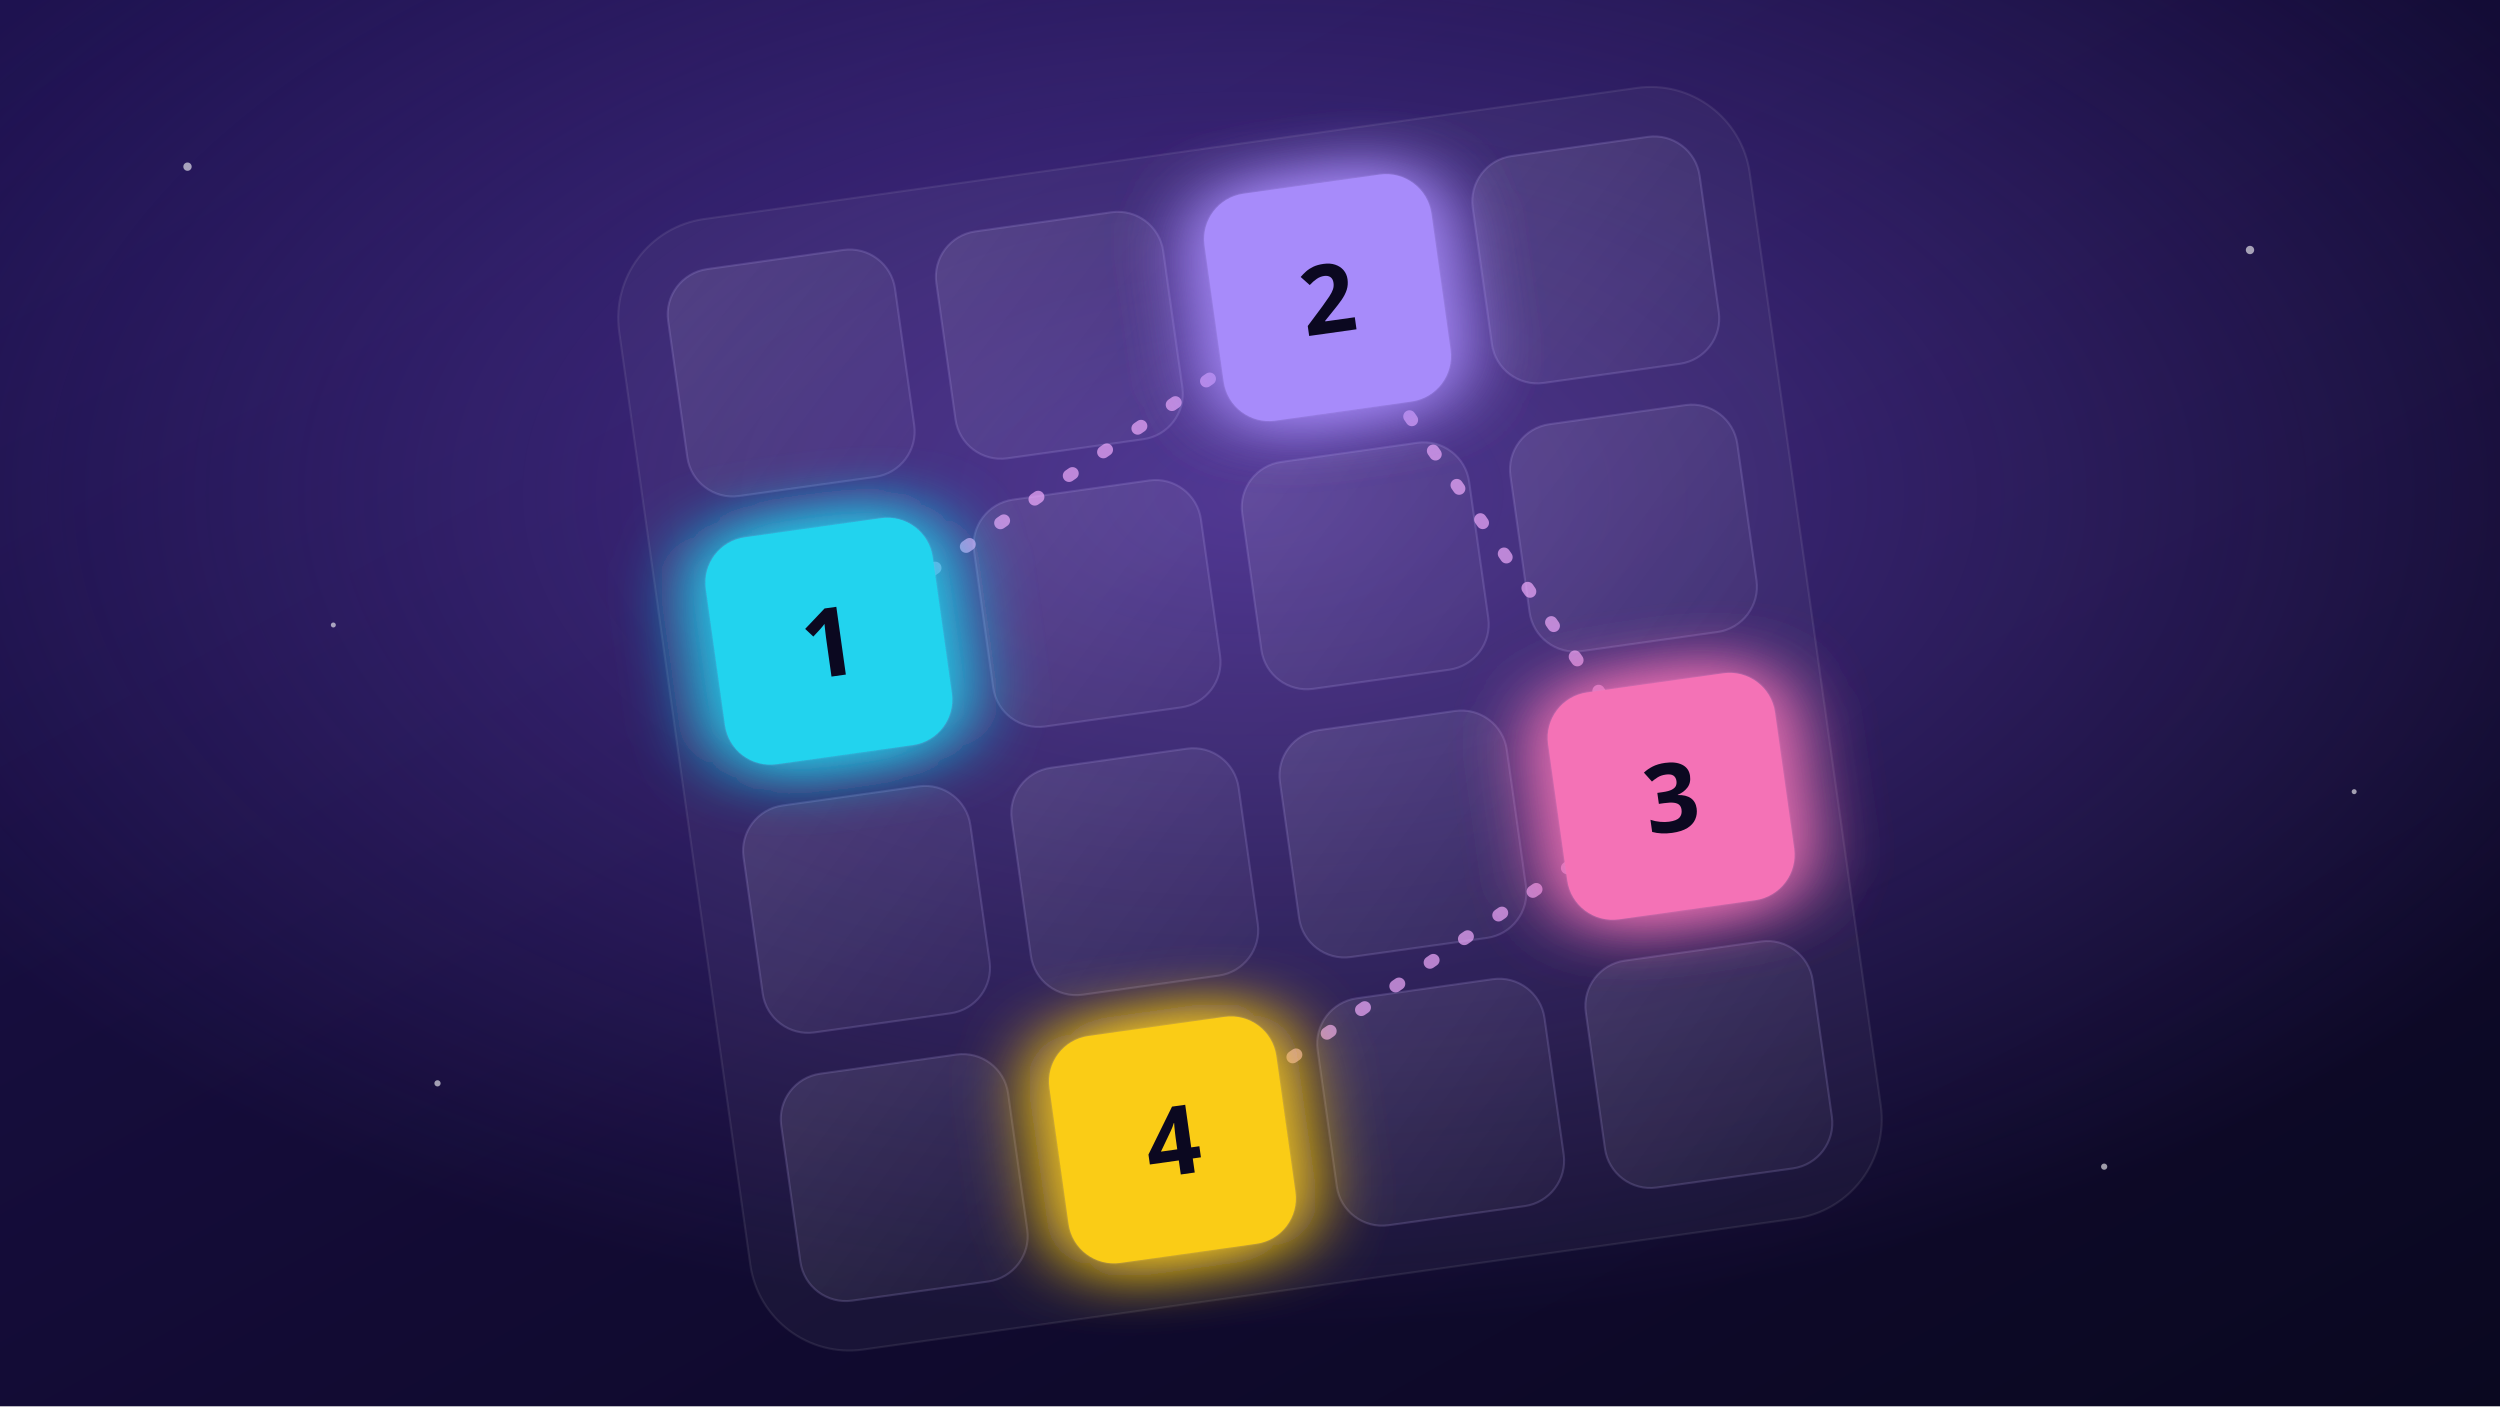
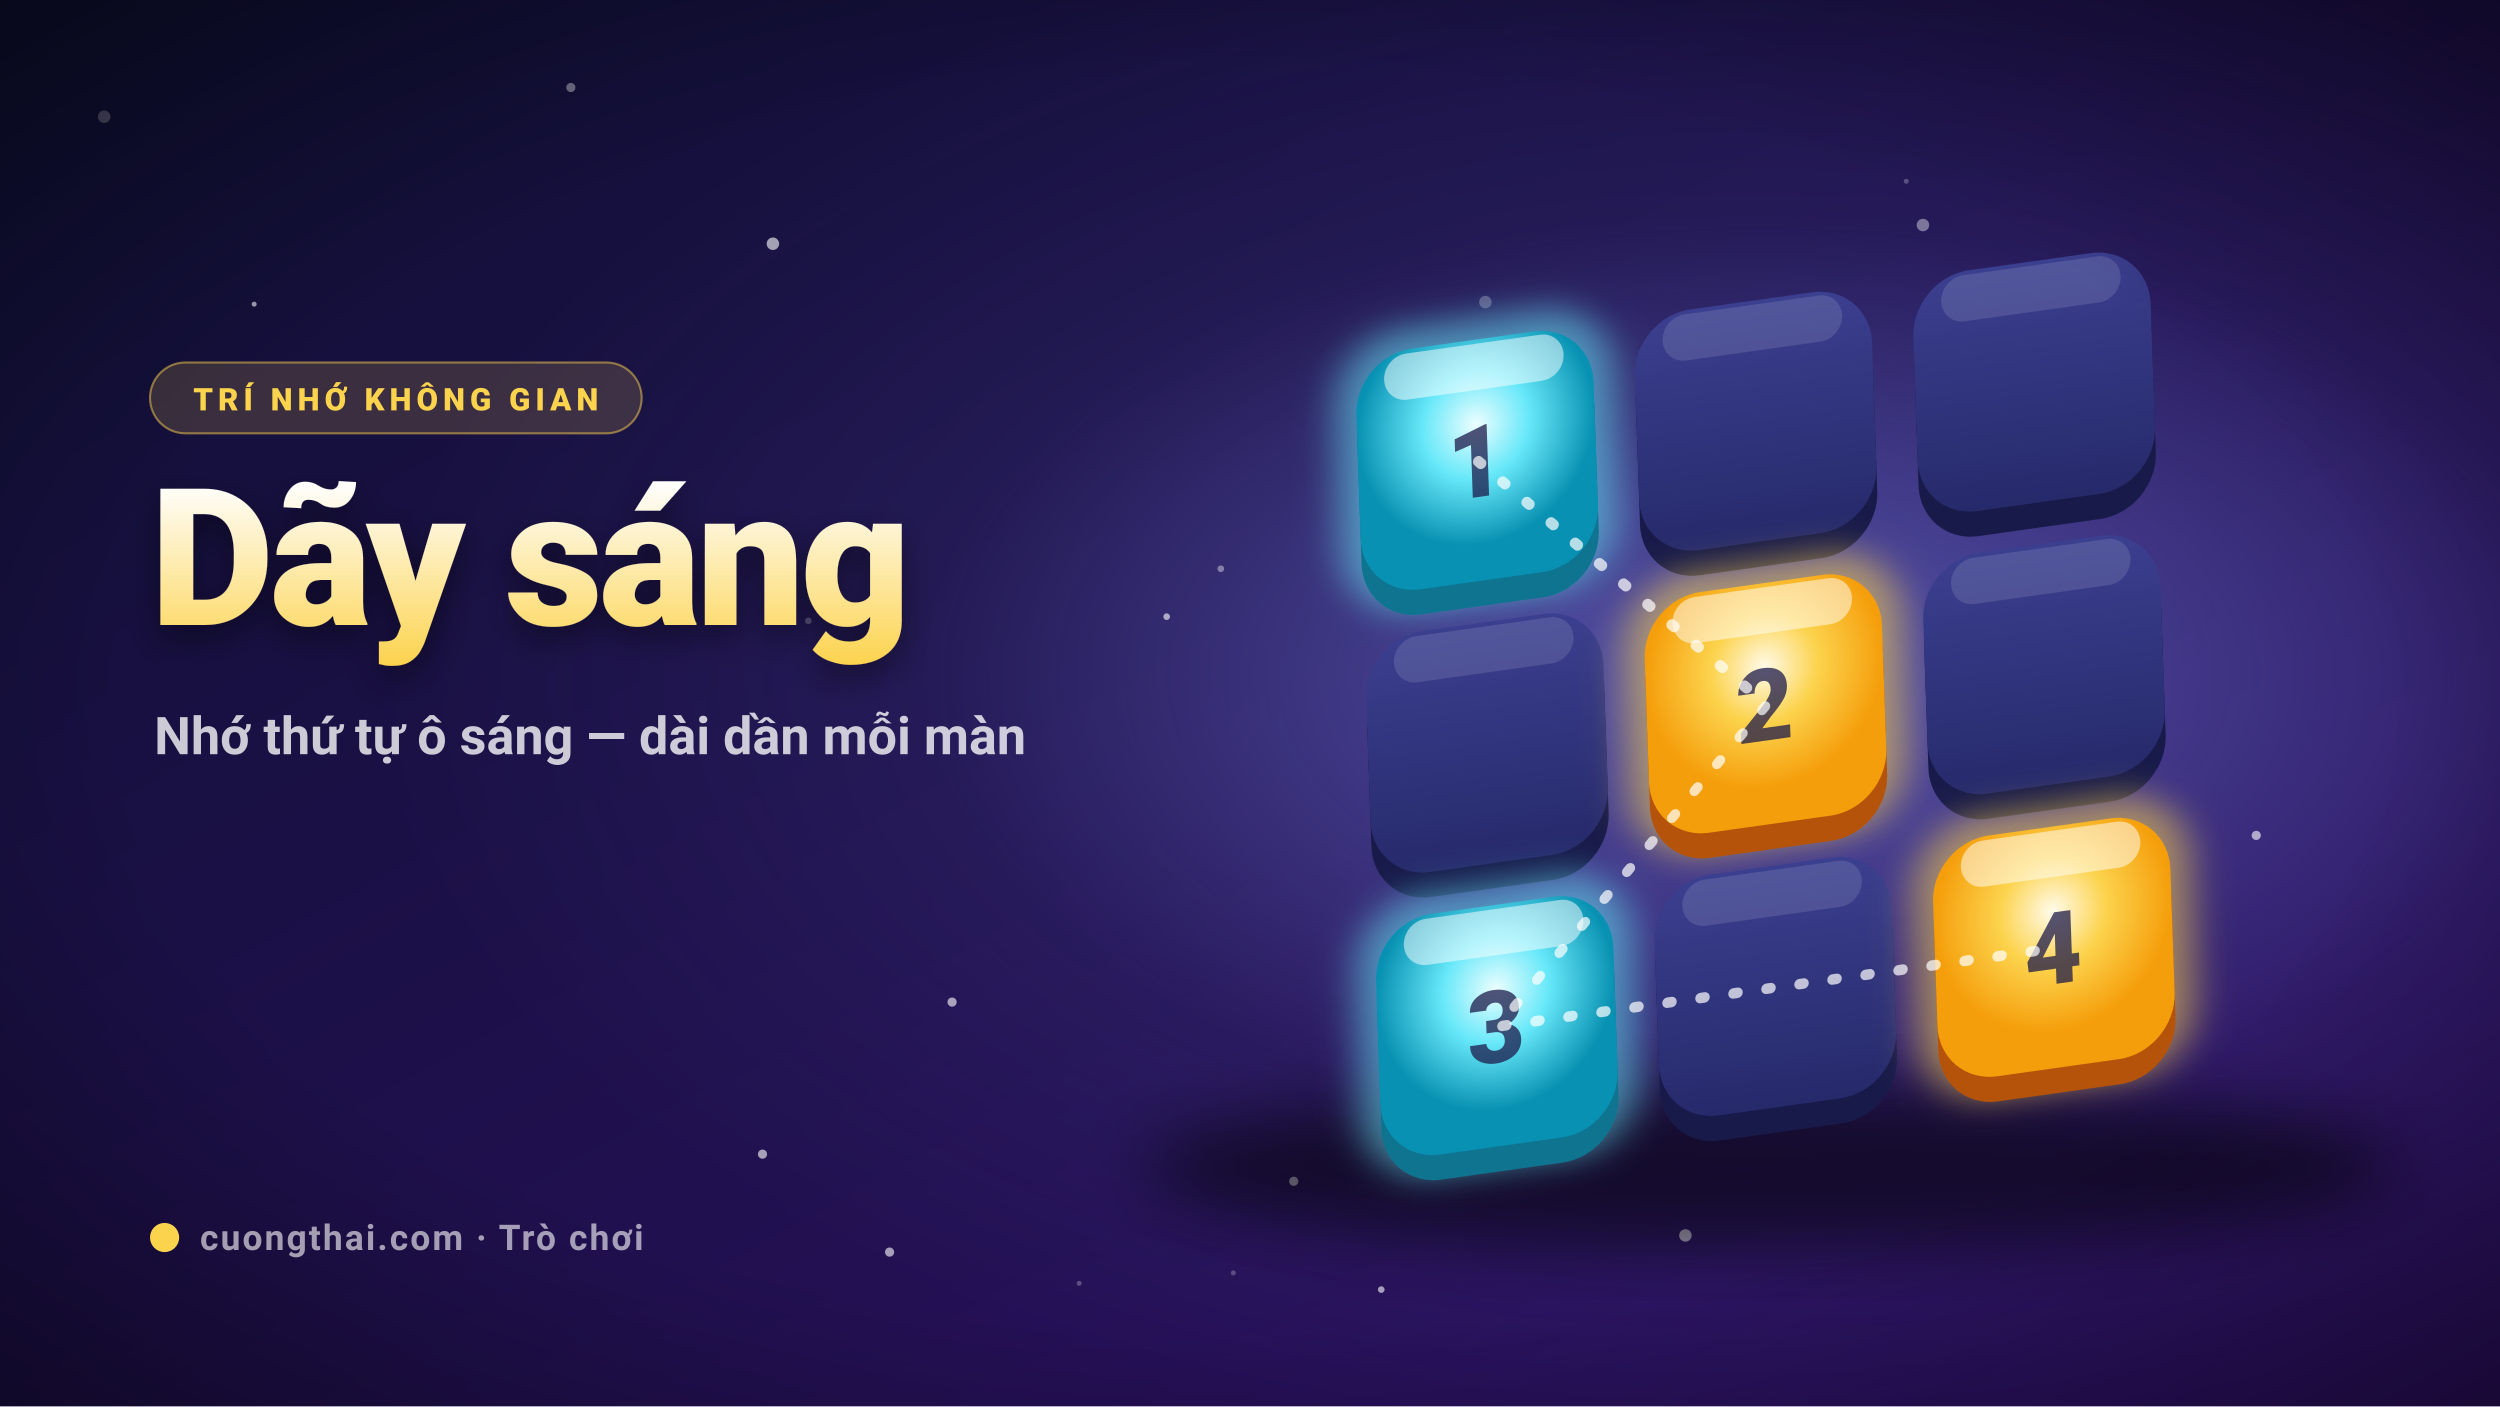
<svg xmlns="http://www.w3.org/2000/svg" viewBox="0 0 1200 675" width="1200" height="675">
  <defs>
-     <linearGradient id="nen" x1="0" y1="0" x2="1" y2="1">
-       <stop offset="0" stop-color="#1e1250" />
-       <stop offset="0.55" stop-color="#120b33" />
-       <stop offset="1" stop-color="#0a0820" />
+     <linearGradient id="bg" x1="0" y1="0" x2="1" y2="1">
+       <stop offset="0" stop-color="#0f1033" />
+       <stop offset="1" stop-color="#2e1065" />
    </linearGradient>
-     <radialGradient id="quang" cx="0.5" cy="0.35" r="0.6">
-       <stop offset="0" stop-color="#8b5cf6" stop-opacity="0.45" />
-       <stop offset="1" stop-color="#8b5cf6" stop-opacity="0" />
+     <radialGradient id="gl" cx="0.7" cy="0.48" r="0.55">
+       <stop offset="0" stop-color="#818cf8" stop-opacity="0.55" />
+       <stop offset="0.6" stop-color="#818cf8" stop-opacity="0.08" />
+       <stop offset="1" stop-color="#818cf8" stop-opacity="0" />
    </radialGradient>
-     <filter id="sang" x="-60%" y="-60%" width="220%" height="220%">
-       <feGaussianBlur stdDeviation="18" result="m" />
-       <feMerge>
-         <feMergeNode in="m" />
-         <feMergeNode in="m" />
-         <feMergeNode in="SourceGraphic" />
-       </feMerge>
+     <radialGradient id="vi" cx="0.5" cy="0.5" r="0.75">
+       <stop offset="0.6" stop-color="#000" stop-opacity="0" />
+       <stop offset="1" stop-color="#000" stop-opacity="0.55" />
+     </radialGradient>
+     <linearGradient id="tt" x1="0" y1="0" x2="0" y2="1">
+       <stop offset="0" stop-color="#ffffff" />
+       <stop offset="1" stop-color="#fcd34d" />
+     </linearGradient>
+     <filter id="sh" x="-30%" y="-30%" width="160%" height="160%">
+       <feGaussianBlur stdDeviation="16" />
    </filter>
-     <linearGradient id="o" x1="0" y1="0" x2="1" y2="1">
-       <stop offset="0" stop-color="#ffffff" stop-opacity="0.10" />
-       <stop offset="1" stop-color="#ffffff" stop-opacity="0.03" />
+     <filter id="bl" x="-50%" y="-50%" width="200%" height="200%">
+       <feGaussianBlur stdDeviation="9" />
+     </filter>
+     <filter id="ts" x="-10%" y="-10%" width="120%" height="140%">
+       <feDropShadow dx="0" dy="6" stdDeviation="8" flood-color="#000" flood-opacity="0.45" />
+     </filter>
+     <linearGradient id="t1" x1="0" y1="0" x2="0" y2="1">
+       <stop offset="0" stop-color="#3b3f8f" />
+       <stop offset="1" stop-color="#262a6b" />
    </linearGradient>
+     <radialGradient id="on" cx="0.5" cy="0.35">
+       <stop offset="0" stop-color="#fffbeb" />
+       <stop offset="0.45" stop-color="#fcd34d" />
+       <stop offset="1" stop-color="#f59e0b" />
+     </radialGradient>
+     <radialGradient id="on2" cx="0.5" cy="0.35">
+       <stop offset="0" stop-color="#ecfeff" />
+       <stop offset="0.45" stop-color="#67e8f9" />
+       <stop offset="1" stop-color="#0891b2" />
+     </radialGradient>
  </defs>
-   <rect width="1200" height="675" fill="url(#nen)" />
-   <rect width="1200" height="675" fill="url(#quang)" />
-   <g fill="#fff" opacity="0.6">
-     <circle cx="90" cy="80" r="2" />
-     <circle cx="210" cy="520" r="1.5" />
-     <circle cx="1080" cy="120" r="2" />
-     <circle cx="1010" cy="560" r="1.5" />
-     <circle cx="160" cy="300" r="1.2" />
-     <circle cx="1130" cy="380" r="1.2" />
+   <rect width="1200" height="675" fill="url(#bg)" />
+   <rect width="1200" height="675" fill="url(#gl)" />
+   <g fill="#fff">
+     <circle cx="50" cy="56" r="3" opacity="0.25" />
+     <circle cx="809" cy="593" r="3" opacity="0.6" />
+     <circle cx="560" cy="296" r="1.6" opacity="0.6" />
+     <circle cx="915" cy="87" r="1.2" opacity="0.25" />
+     <circle cx="122" cy="146" r="1.2" opacity="0.6" />
+     <circle cx="621" cy="567" r="2.2" opacity="0.6" />
+     <circle cx="877" cy="509" r="2.2" opacity="0.25" />
+     <circle cx="371" cy="117" r="3" opacity="0.6" />
+     <circle cx="967" cy="446" r="1.2" opacity="0.6" />
+     <circle cx="823" cy="403" r="3" opacity="0.6" />
+     <circle cx="366" cy="554" r="2.2" opacity="0.6" />
+     <circle cx="274" cy="42" r="2.2" opacity="0.4" />
+     <circle cx="887" cy="514" r="3" opacity="0.25" />
+     <circle cx="427" cy="601" r="2.2" opacity="0.6" />
+     <circle cx="713" cy="145" r="3" opacity="0.25" />
+     <circle cx="388" cy="298" r="1.6" opacity="0.25" />
+     <circle cx="518" cy="616" r="1.2" opacity="0.25" />
+     <circle cx="586" cy="273" r="1.6" opacity="0.4" />
+     <circle cx="592" cy="611" r="1.2" opacity="0.25" />
+     <circle cx="663" cy="619" r="1.6" opacity="0.6" />
+     <circle cx="83" cy="258" r="3" opacity="0.6" />
+     <circle cx="803" cy="375" r="3" opacity="0.6" />
+     <circle cx="457" cy="481" r="2.2" opacity="0.6" />
+     <circle cx="1083" cy="401" r="2.2" opacity="0.6" />
+     <circle cx="812" cy="301" r="3" opacity="0.25" />
+     <circle cx="923" cy="108" r="3" opacity="0.4" />
  </g>
-   <g transform="translate(600 345) rotate(-8) translate(-250 -250)">
-     <rect x="-24" y="-24" width="548" height="548" rx="48" fill="#ffffff" fill-opacity="0.04" stroke="#ffffff" stroke-opacity="0.08" />
-     <g fill="url(#o)" stroke="#c4b5fd" stroke-opacity="0.18">
-       <rect x="0" y="0" width="110" height="110" rx="22" />
-       <rect x="130" y="0" width="110" height="110" rx="22" />
-       <rect x="260" y="0" width="110" height="110" rx="22" />
-       <rect x="390" y="0" width="110" height="110" rx="22" />
-       <rect x="0" y="130" width="110" height="110" rx="22" />
-       <rect x="130" y="130" width="110" height="110" rx="22" />
-       <rect x="260" y="130" width="110" height="110" rx="22" />
-       <rect x="390" y="130" width="110" height="110" rx="22" />
-       <rect x="0" y="260" width="110" height="110" rx="22" />
-       <rect x="130" y="260" width="110" height="110" rx="22" />
-       <rect x="260" y="260" width="110" height="110" rx="22" />
-       <rect x="390" y="260" width="110" height="110" rx="22" />
-       <rect x="0" y="390" width="110" height="110" rx="22" />
-       <rect x="130" y="390" width="110" height="110" rx="22" />
-       <rect x="260" y="390" width="110" height="110" rx="22" />
-       <rect x="390" y="390" width="110" height="110" rx="22" />
-     </g>
-     <polyline points="55,185 315,55 445,315 185,445" fill="none" stroke="#f0abfc" stroke-width="6" stroke-linecap="round" stroke-linejoin="round" stroke-dasharray="2 18" opacity="0.7" />
-     <g filter="url(#sang)">
-       <rect x="0" y="130" width="110" height="110" rx="22" fill="#22d3ee" />
-       <rect x="260" y="0" width="110" height="110" rx="22" fill="#a78bfa" />
-       <rect x="390" y="260" width="110" height="110" rx="22" fill="#f472b6" />
-       <rect x="130" y="390" width="110" height="110" rx="22" fill="#facc15" />
-     </g>
-     <g fill="#0b0820" font-family="ui-rounded, system-ui, sans-serif" font-weight="800" font-size="46" text-anchor="middle">
-       <text x="55" y="202">1</text>
-       <text x="315" y="72">2</text>
-       <text x="445" y="332">3</text>
-       <text x="185" y="462">4</text>
+   <ellipse cx="850" cy="560" rx="300" ry="40" fill="#000" opacity="0.55" filter="url(#sh)" />
+   <g transform="translate(850 340) rotate(-8) skewX(-6)">
+     <rect x="-205" y="-205" width="135" height="135" rx="34" fill="#67e8f9" opacity="0.55" filter="url(#bl)" />
+     <rect x="-195" y="-183" width="115" height="115" rx="28" fill="#0e7490" />
+     <rect x="-195" y="-195" width="115" height="115" rx="28" fill="url(#on2)" />
+     <rect x="-181" y="-193" width="87" height="22" rx="11" fill="#fff" opacity="0.5" />
+     <text x="-138" y="-120" text-anchor="middle" font-family="ui-rounded, 'SF Pro Rounded', system-ui, -apple-system, 'Segoe UI', Roboto, 'Helvetica Neue', Arial, sans-serif" font-size="48" font-weight="900" fill="#1e1b4b" fill-opacity="0.75">1</text>
+     <rect x="-60" y="-183" width="115" height="115" rx="28" fill="#181a4a" />
+     <rect x="-60" y="-195" width="115" height="115" rx="28" fill="url(#t1)" />
+     <rect x="-46" y="-193" width="87" height="22" rx="11" fill="#fff" opacity="0.12" />
+     <rect x="75" y="-183" width="115" height="115" rx="28" fill="#181a4a" />
+     <rect x="75" y="-195" width="115" height="115" rx="28" fill="url(#t1)" />
+     <rect x="89" y="-193" width="87" height="22" rx="11" fill="#fff" opacity="0.12" />
+     <rect x="-195" y="-48" width="115" height="115" rx="28" fill="#181a4a" />
+     <rect x="-195" y="-60" width="115" height="115" rx="28" fill="url(#t1)" />
+     <rect x="-181" y="-58" width="87" height="22" rx="11" fill="#fff" opacity="0.12" />
+     <rect x="-70" y="-70" width="135" height="135" rx="34" fill="#fcd34d" opacity="0.55" filter="url(#bl)" />
+     <rect x="-60" y="-48" width="115" height="115" rx="28" fill="#b45309" />
+     <rect x="-60" y="-60" width="115" height="115" rx="28" fill="url(#on)" />
+     <rect x="-46" y="-58" width="87" height="22" rx="11" fill="#fff" opacity="0.5" />
+     <text x="-3" y="15" text-anchor="middle" font-family="ui-rounded, 'SF Pro Rounded', system-ui, -apple-system, 'Segoe UI', Roboto, 'Helvetica Neue', Arial, sans-serif" font-size="48" font-weight="900" fill="#1e1b4b" fill-opacity="0.75">2</text>
+     <rect x="75" y="-48" width="115" height="115" rx="28" fill="#181a4a" />
+     <rect x="75" y="-60" width="115" height="115" rx="28" fill="url(#t1)" />
+     <rect x="89" y="-58" width="87" height="22" rx="11" fill="#fff" opacity="0.12" />
+     <rect x="-205" y="65" width="135" height="135" rx="34" fill="#67e8f9" opacity="0.55" filter="url(#bl)" />
+     <rect x="-195" y="87" width="115" height="115" rx="28" fill="#0e7490" />
+     <rect x="-195" y="75" width="115" height="115" rx="28" fill="url(#on2)" />
+     <rect x="-181" y="77" width="87" height="22" rx="11" fill="#fff" opacity="0.5" />
+     <text x="-138" y="150" text-anchor="middle" font-family="ui-rounded, 'SF Pro Rounded', system-ui, -apple-system, 'Segoe UI', Roboto, 'Helvetica Neue', Arial, sans-serif" font-size="48" font-weight="900" fill="#1e1b4b" fill-opacity="0.75">3</text>
+     <rect x="-60" y="87" width="115" height="115" rx="28" fill="#181a4a" />
+     <rect x="-60" y="75" width="115" height="115" rx="28" fill="url(#t1)" />
+     <rect x="-46" y="77" width="87" height="22" rx="11" fill="#fff" opacity="0.12" />
+     <rect x="65" y="65" width="135" height="135" rx="34" fill="#fcd34d" opacity="0.55" filter="url(#bl)" />
+     <rect x="75" y="87" width="115" height="115" rx="28" fill="#b45309" />
+     <rect x="75" y="75" width="115" height="115" rx="28" fill="url(#on)" />
+     <rect x="89" y="77" width="87" height="22" rx="11" fill="#fff" opacity="0.5" />
+     <text x="132" y="150" text-anchor="middle" font-family="ui-rounded, 'SF Pro Rounded', system-ui, -apple-system, 'Segoe UI', Roboto, 'Helvetica Neue', Arial, sans-serif" font-size="48" font-weight="900" fill="#1e1b4b" fill-opacity="0.75">4</text>
+     <path d="M-137 -137 L-2 -2 L-137 133 L133 133" fill="none" stroke="#fff" stroke-width="5" stroke-dasharray="2 14" stroke-linecap="round" opacity="0.7" />
+   </g>
+   <rect width="1200" height="675" fill="url(#vi)" />
+   <g font-family="ui-rounded, 'SF Pro Rounded', system-ui, -apple-system, 'Segoe UI', Roboto, 'Helvetica Neue', Arial, sans-serif">
+     <rect x="72" y="174" width="236" height="34" rx="17" fill="#fcd34d" fill-opacity="0.16" stroke="#fcd34d" stroke-opacity="0.5" />
+     <text x="190" y="197" text-anchor="middle" font-size="15" font-weight="800" letter-spacing="2.4" fill="#fcd34d">TRÍ NHỚ KHÔNG GIAN</text>
+     <text font-size="92" font-weight="900" letter-spacing="-2" fill="url(#tt)" filter="url(#ts)">
+       <tspan x="72" y="300">Dãy sáng</tspan>
+     </text>
+     <text x="74" y="362" font-size="25" font-weight="600" fill="#ffffff" fill-opacity="0.78">Nhớ thứ tự ô sáng — dài dần mỗi màn</text>
+     <g transform="translate(72 600)">
+       <circle r="7" cx="7" cy="-6" fill="#fcd34d" />
+       <text x="24" y="0" font-size="17" font-weight="700" fill="#ffffff" fill-opacity="0.6" letter-spacing="1">cuongthai.com · Trò chơi</text>
    </g>
  </g>
</svg>
